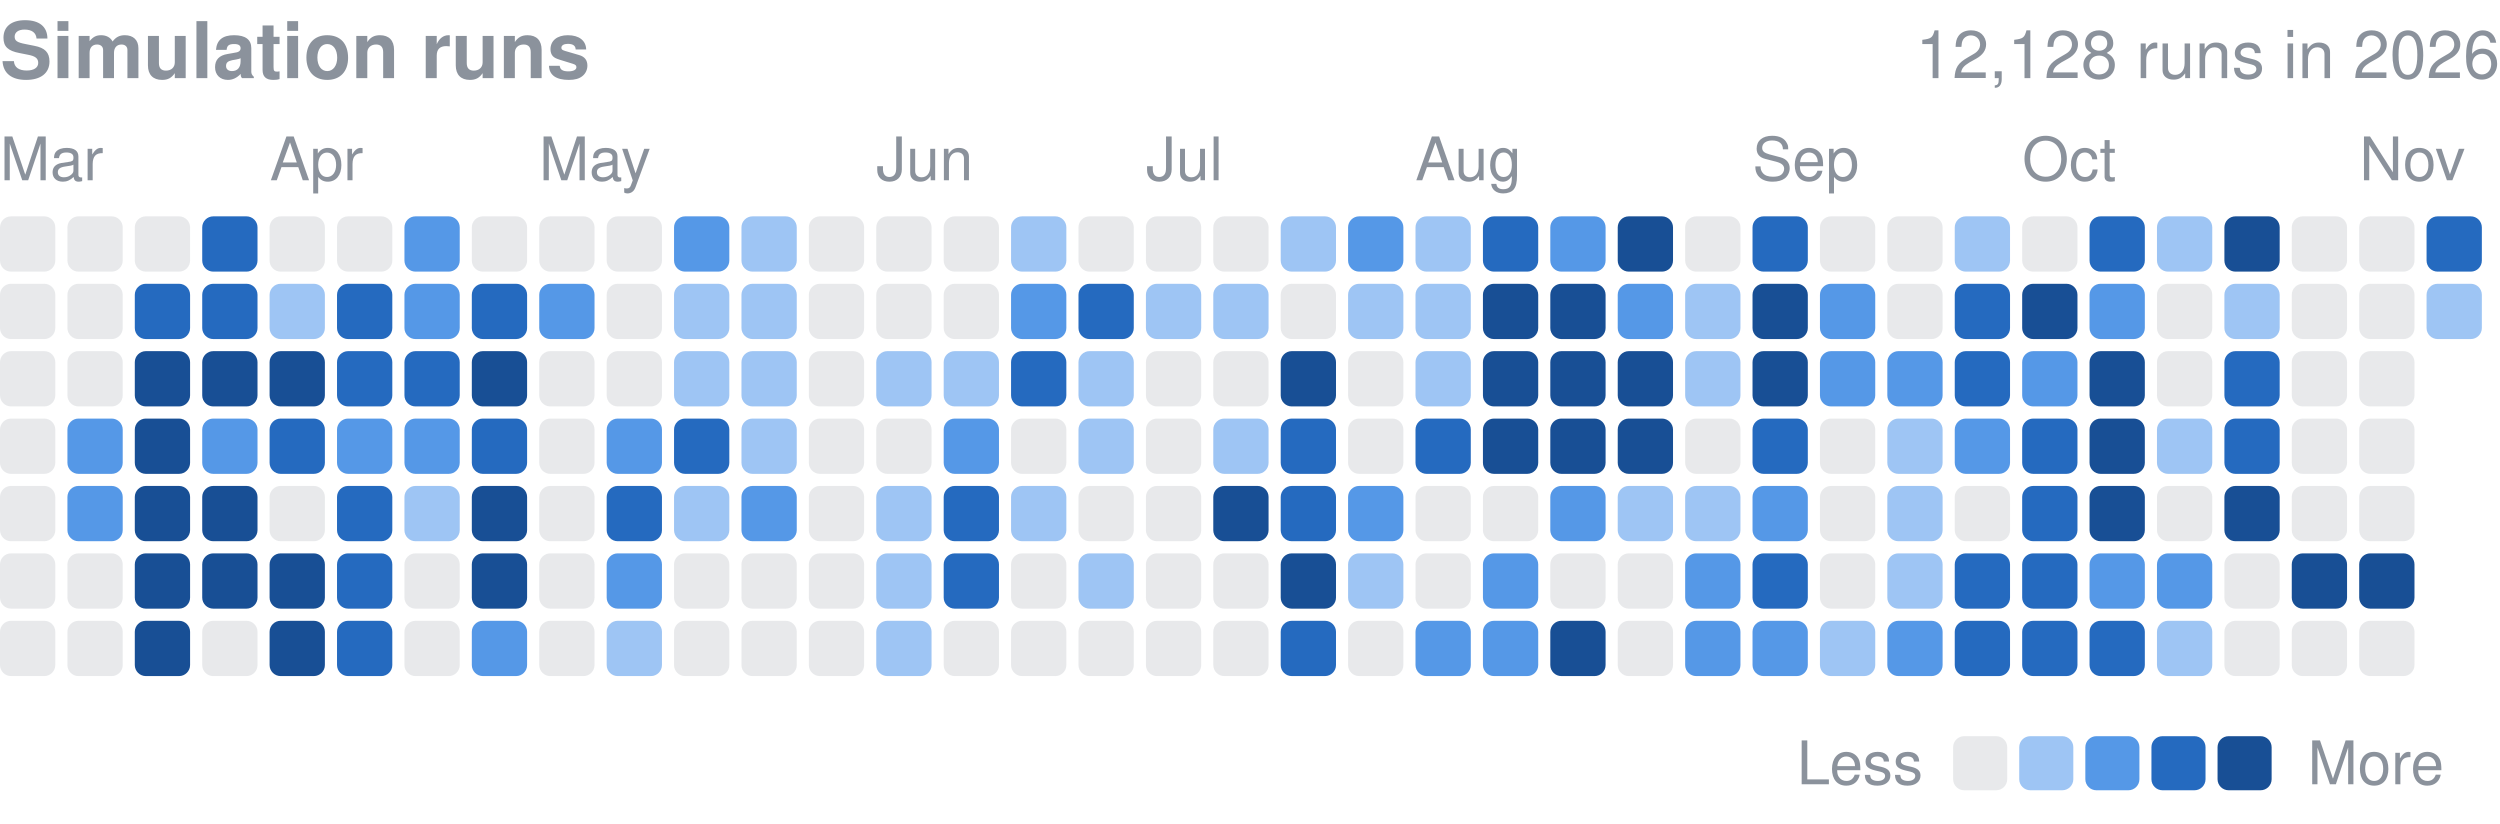
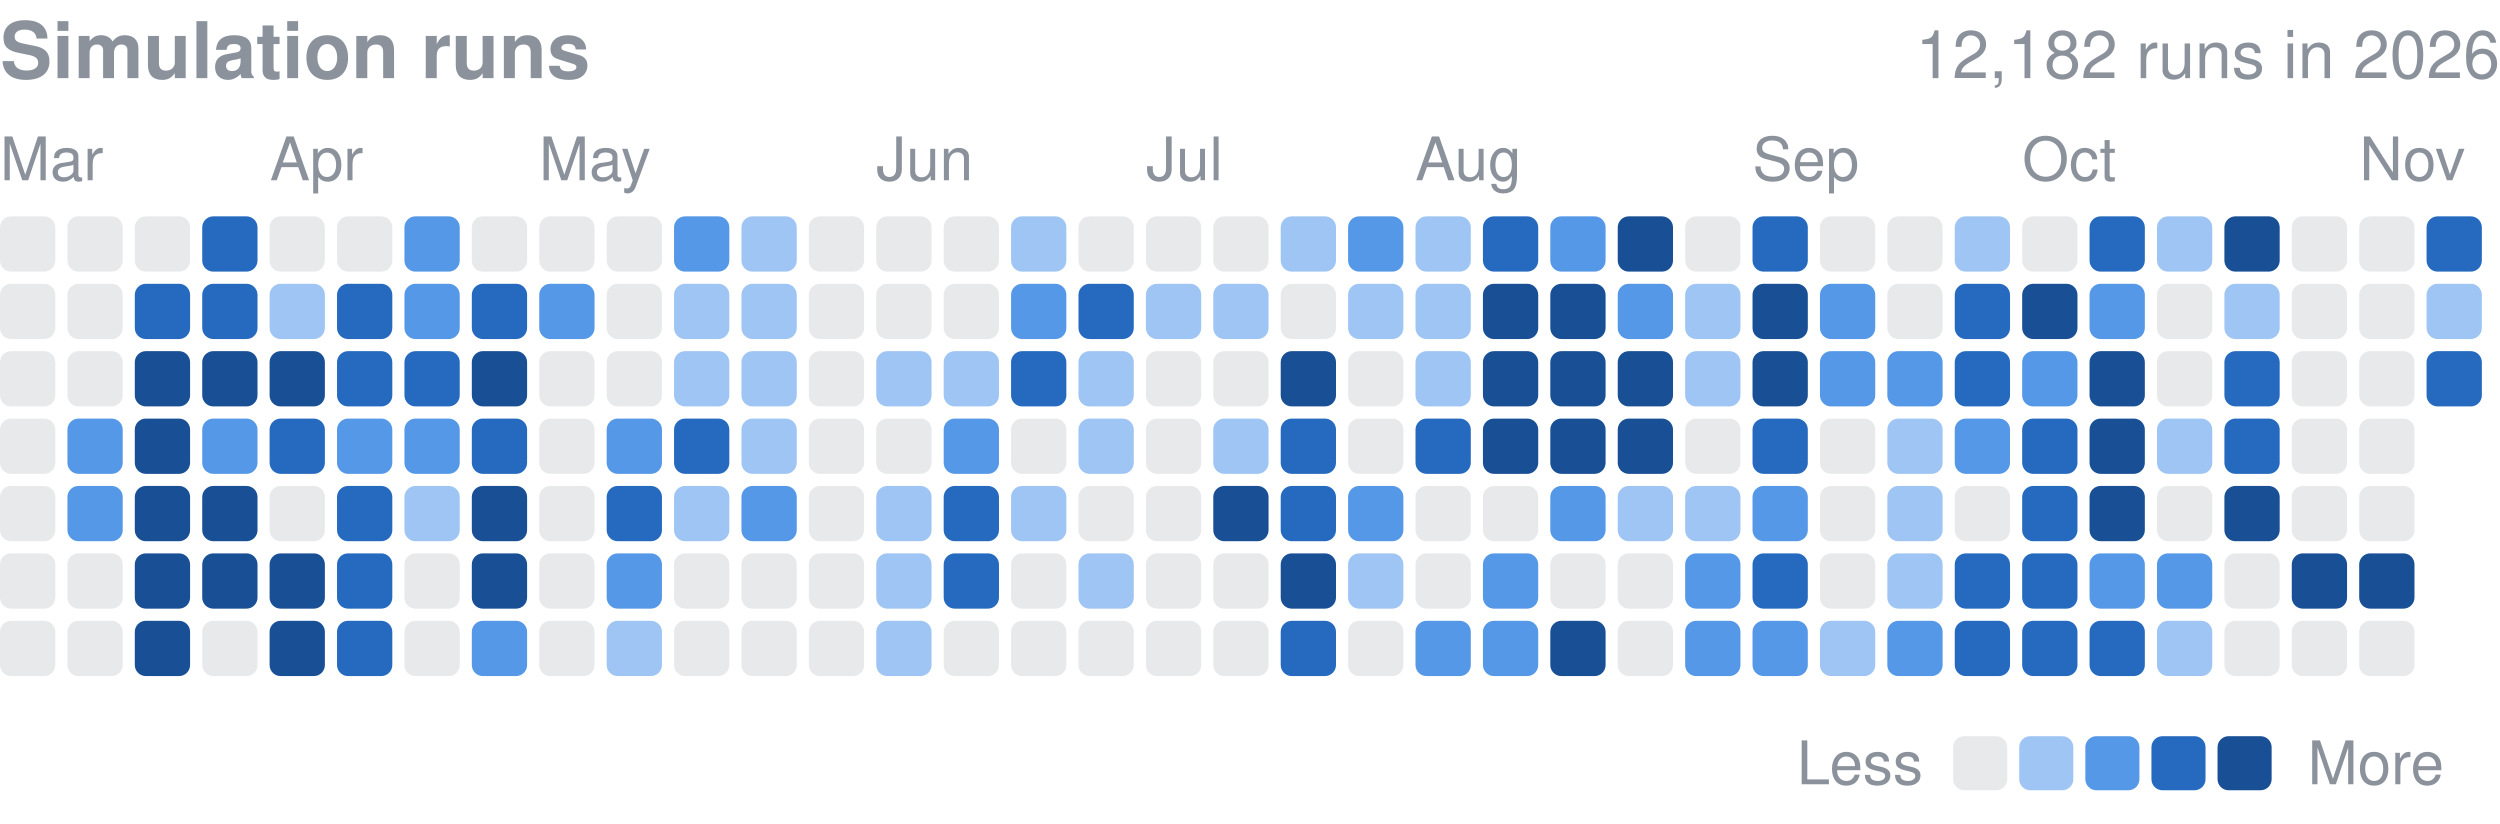
<svg xmlns="http://www.w3.org/2000/svg" width="416" height="137" viewBox="0 0 416 137" role="img" aria-label="Finished simulation runs per day in 2026">
  <style>text{font-family:-apple-system,BlinkMacSystemFont,"Segoe UI",Helvetica,Arial,sans-serif}</style>
  <text x="0" y="13" font-size="13" font-weight="600" fill="#8b929c">Simulation runs</text>
-   <text x="416" y="13" font-size="11" fill="#8b929c" text-anchor="end">12,128 runs in 2026</text>
+   <text x="416" y="13" font-size="11" fill="#8b929c" text-anchor="end">12,182 runs in 2026</text>
  <text x="0.0" y="30" font-size="10" fill="#8b929c">Mar</text>
  <text x="44.9" y="30" font-size="10" fill="#8b929c">Apr</text>
  <text x="89.7" y="30" font-size="10" fill="#8b929c">May</text>
  <text x="145.8" y="30" font-size="10" fill="#8b929c">Jun</text>
  <text x="190.7" y="30" font-size="10" fill="#8b929c">Jul</text>
  <text x="235.5" y="30" font-size="10" fill="#8b929c">Aug</text>
  <text x="291.6" y="30" font-size="10" fill="#8b929c">Sep</text>
  <text x="336.5" y="30" font-size="10" fill="#8b929c">Oct</text>
  <text x="392.6" y="30" font-size="10" fill="#8b929c">Nov</text>
  <rect x="0.00" y="36.00" width="9.2" height="9.2" rx="1.84" fill="#8b929c" opacity="0.2" />
  <rect x="0.00" y="47.22" width="9.2" height="9.2" rx="1.84" fill="#8b929c" opacity="0.2" />
  <rect x="0.00" y="58.43" width="9.2" height="9.2" rx="1.84" fill="#8b929c" opacity="0.2" />
  <rect x="0.00" y="69.65" width="9.2" height="9.2" rx="1.84" fill="#8b929c" opacity="0.2" />
  <rect x="0.00" y="80.86" width="9.2" height="9.2" rx="1.84" fill="#8b929c" opacity="0.2" />
  <rect x="0.00" y="92.08" width="9.2" height="9.2" rx="1.84" fill="#8b929c" opacity="0.2" />
  <rect x="0.00" y="103.30" width="9.2" height="9.2" rx="1.84" fill="#8b929c" opacity="0.2" />
  <rect x="11.22" y="36.00" width="9.2" height="9.2" rx="1.84" fill="#8b929c" opacity="0.2" />
  <rect x="11.22" y="47.22" width="9.2" height="9.2" rx="1.84" fill="#8b929c" opacity="0.2" />
  <rect x="11.22" y="58.43" width="9.2" height="9.2" rx="1.84" fill="#8b929c" opacity="0.2" />
  <rect x="11.22" y="69.65" width="9.2" height="9.2" rx="1.84" fill="#5598e7" />
  <rect x="11.22" y="80.86" width="9.2" height="9.2" rx="1.84" fill="#5598e7" />
  <rect x="11.22" y="92.08" width="9.2" height="9.2" rx="1.84" fill="#8b929c" opacity="0.2" />
  <rect x="11.22" y="103.30" width="9.2" height="9.2" rx="1.84" fill="#8b929c" opacity="0.2" />
  <rect x="22.43" y="36.00" width="9.2" height="9.2" rx="1.84" fill="#8b929c" opacity="0.2" />
  <rect x="22.43" y="47.22" width="9.2" height="9.2" rx="1.84" fill="#256abf" />
  <rect x="22.43" y="58.43" width="9.2" height="9.2" rx="1.84" fill="#184f95" />
  <rect x="22.43" y="69.65" width="9.2" height="9.2" rx="1.84" fill="#184f95" />
  <rect x="22.43" y="80.86" width="9.2" height="9.2" rx="1.84" fill="#184f95" />
  <rect x="22.43" y="92.08" width="9.2" height="9.2" rx="1.84" fill="#184f95" />
  <rect x="22.43" y="103.30" width="9.2" height="9.2" rx="1.84" fill="#184f95" />
  <rect x="33.65" y="36.00" width="9.2" height="9.2" rx="1.84" fill="#256abf" />
  <rect x="33.65" y="47.22" width="9.2" height="9.2" rx="1.84" fill="#256abf" />
  <rect x="33.65" y="58.43" width="9.2" height="9.2" rx="1.84" fill="#184f95" />
  <rect x="33.65" y="69.65" width="9.2" height="9.2" rx="1.84" fill="#5598e7" />
  <rect x="33.65" y="80.86" width="9.2" height="9.2" rx="1.84" fill="#184f95" />
  <rect x="33.65" y="92.08" width="9.2" height="9.2" rx="1.84" fill="#184f95" />
  <rect x="33.65" y="103.30" width="9.2" height="9.2" rx="1.84" fill="#8b929c" opacity="0.2" />
  <rect x="44.86" y="36.00" width="9.2" height="9.2" rx="1.84" fill="#8b929c" opacity="0.2" />
  <rect x="44.86" y="47.22" width="9.2" height="9.2" rx="1.84" fill="#9ec5f4" />
  <rect x="44.86" y="58.43" width="9.2" height="9.2" rx="1.84" fill="#184f95" />
  <rect x="44.86" y="69.65" width="9.2" height="9.2" rx="1.84" fill="#256abf" />
  <rect x="44.86" y="80.86" width="9.2" height="9.2" rx="1.84" fill="#8b929c" opacity="0.2" />
  <rect x="44.86" y="92.08" width="9.2" height="9.2" rx="1.84" fill="#184f95" />
  <rect x="44.86" y="103.30" width="9.2" height="9.2" rx="1.84" fill="#184f95" />
  <rect x="56.08" y="36.00" width="9.2" height="9.2" rx="1.84" fill="#8b929c" opacity="0.2" />
  <rect x="56.08" y="47.22" width="9.2" height="9.2" rx="1.84" fill="#256abf" />
  <rect x="56.08" y="58.43" width="9.2" height="9.2" rx="1.84" fill="#256abf" />
  <rect x="56.08" y="69.65" width="9.2" height="9.2" rx="1.84" fill="#5598e7" />
  <rect x="56.08" y="80.86" width="9.2" height="9.2" rx="1.84" fill="#256abf" />
  <rect x="56.08" y="92.08" width="9.2" height="9.2" rx="1.84" fill="#256abf" />
  <rect x="56.08" y="103.30" width="9.2" height="9.2" rx="1.84" fill="#256abf" />
  <rect x="67.30" y="36.00" width="9.2" height="9.2" rx="1.84" fill="#5598e7" />
  <rect x="67.30" y="47.22" width="9.2" height="9.2" rx="1.84" fill="#5598e7" />
  <rect x="67.30" y="58.43" width="9.2" height="9.2" rx="1.84" fill="#256abf" />
  <rect x="67.30" y="69.65" width="9.2" height="9.2" rx="1.84" fill="#5598e7" />
  <rect x="67.30" y="80.86" width="9.2" height="9.2" rx="1.84" fill="#9ec5f4" />
  <rect x="67.30" y="92.08" width="9.2" height="9.2" rx="1.84" fill="#8b929c" opacity="0.2" />
  <rect x="67.30" y="103.30" width="9.2" height="9.2" rx="1.84" fill="#8b929c" opacity="0.2" />
  <rect x="78.51" y="36.00" width="9.2" height="9.2" rx="1.84" fill="#8b929c" opacity="0.2" />
  <rect x="78.51" y="47.22" width="9.2" height="9.2" rx="1.84" fill="#256abf" />
  <rect x="78.51" y="58.43" width="9.2" height="9.2" rx="1.84" fill="#184f95" />
  <rect x="78.51" y="69.65" width="9.2" height="9.2" rx="1.84" fill="#256abf" />
  <rect x="78.51" y="80.86" width="9.2" height="9.2" rx="1.84" fill="#184f95" />
  <rect x="78.51" y="92.08" width="9.2" height="9.2" rx="1.84" fill="#184f95" />
  <rect x="78.51" y="103.30" width="9.2" height="9.2" rx="1.84" fill="#5598e7" />
  <rect x="89.73" y="36.00" width="9.2" height="9.2" rx="1.84" fill="#8b929c" opacity="0.2" />
  <rect x="89.73" y="47.22" width="9.2" height="9.2" rx="1.84" fill="#5598e7" />
  <rect x="89.73" y="58.43" width="9.2" height="9.2" rx="1.84" fill="#8b929c" opacity="0.2" />
  <rect x="89.73" y="69.65" width="9.2" height="9.2" rx="1.84" fill="#8b929c" opacity="0.2" />
  <rect x="89.73" y="80.86" width="9.2" height="9.2" rx="1.84" fill="#8b929c" opacity="0.2" />
  <rect x="89.73" y="92.08" width="9.2" height="9.2" rx="1.84" fill="#8b929c" opacity="0.2" />
  <rect x="89.73" y="103.30" width="9.2" height="9.2" rx="1.84" fill="#8b929c" opacity="0.2" />
  <rect x="100.95" y="36.00" width="9.2" height="9.2" rx="1.84" fill="#8b929c" opacity="0.2" />
  <rect x="100.95" y="47.22" width="9.2" height="9.2" rx="1.84" fill="#8b929c" opacity="0.2" />
  <rect x="100.95" y="58.43" width="9.2" height="9.2" rx="1.84" fill="#8b929c" opacity="0.2" />
  <rect x="100.95" y="69.65" width="9.2" height="9.2" rx="1.84" fill="#5598e7" />
  <rect x="100.95" y="80.86" width="9.2" height="9.2" rx="1.84" fill="#256abf" />
  <rect x="100.95" y="92.08" width="9.2" height="9.2" rx="1.84" fill="#5598e7" />
  <rect x="100.95" y="103.30" width="9.2" height="9.2" rx="1.84" fill="#9ec5f4" />
  <rect x="112.16" y="36.00" width="9.2" height="9.2" rx="1.84" fill="#5598e7" />
  <rect x="112.16" y="47.22" width="9.2" height="9.2" rx="1.84" fill="#9ec5f4" />
  <rect x="112.16" y="58.43" width="9.2" height="9.2" rx="1.84" fill="#9ec5f4" />
  <rect x="112.16" y="69.65" width="9.2" height="9.2" rx="1.84" fill="#256abf" />
  <rect x="112.16" y="80.86" width="9.2" height="9.2" rx="1.84" fill="#9ec5f4" />
  <rect x="112.16" y="92.08" width="9.2" height="9.2" rx="1.84" fill="#8b929c" opacity="0.2" />
  <rect x="112.16" y="103.30" width="9.2" height="9.2" rx="1.84" fill="#8b929c" opacity="0.2" />
  <rect x="123.38" y="36.00" width="9.2" height="9.2" rx="1.84" fill="#9ec5f4" />
  <rect x="123.38" y="47.22" width="9.2" height="9.2" rx="1.84" fill="#9ec5f4" />
  <rect x="123.38" y="58.43" width="9.2" height="9.2" rx="1.84" fill="#9ec5f4" />
  <rect x="123.38" y="69.65" width="9.2" height="9.2" rx="1.84" fill="#9ec5f4" />
  <rect x="123.38" y="80.86" width="9.2" height="9.2" rx="1.84" fill="#5598e7" />
  <rect x="123.38" y="92.08" width="9.2" height="9.2" rx="1.84" fill="#8b929c" opacity="0.2" />
  <rect x="123.38" y="103.30" width="9.2" height="9.2" rx="1.84" fill="#8b929c" opacity="0.2" />
  <rect x="134.59" y="36.00" width="9.2" height="9.2" rx="1.84" fill="#8b929c" opacity="0.2" />
  <rect x="134.59" y="47.22" width="9.2" height="9.2" rx="1.84" fill="#8b929c" opacity="0.2" />
  <rect x="134.59" y="58.43" width="9.2" height="9.2" rx="1.84" fill="#8b929c" opacity="0.2" />
  <rect x="134.59" y="69.65" width="9.2" height="9.2" rx="1.84" fill="#8b929c" opacity="0.2" />
  <rect x="134.59" y="80.86" width="9.2" height="9.2" rx="1.84" fill="#8b929c" opacity="0.2" />
  <rect x="134.59" y="92.08" width="9.2" height="9.2" rx="1.84" fill="#8b929c" opacity="0.2" />
  <rect x="134.59" y="103.30" width="9.2" height="9.2" rx="1.84" fill="#8b929c" opacity="0.2" />
  <rect x="145.81" y="36.00" width="9.2" height="9.2" rx="1.84" fill="#8b929c" opacity="0.2" />
  <rect x="145.81" y="47.22" width="9.2" height="9.2" rx="1.84" fill="#8b929c" opacity="0.2" />
  <rect x="145.81" y="58.43" width="9.2" height="9.2" rx="1.84" fill="#9ec5f4" />
  <rect x="145.81" y="69.65" width="9.2" height="9.2" rx="1.84" fill="#8b929c" opacity="0.2" />
  <rect x="145.81" y="80.86" width="9.2" height="9.2" rx="1.84" fill="#9ec5f4" />
  <rect x="145.81" y="92.08" width="9.2" height="9.2" rx="1.84" fill="#9ec5f4" />
  <rect x="145.81" y="103.30" width="9.2" height="9.2" rx="1.84" fill="#9ec5f4" />
  <rect x="157.03" y="36.00" width="9.2" height="9.2" rx="1.84" fill="#8b929c" opacity="0.2" />
  <rect x="157.03" y="47.22" width="9.2" height="9.2" rx="1.84" fill="#8b929c" opacity="0.2" />
  <rect x="157.03" y="58.43" width="9.2" height="9.2" rx="1.84" fill="#9ec5f4" />
  <rect x="157.03" y="69.65" width="9.2" height="9.2" rx="1.84" fill="#5598e7" />
  <rect x="157.03" y="80.86" width="9.2" height="9.2" rx="1.84" fill="#256abf" />
  <rect x="157.03" y="92.08" width="9.2" height="9.2" rx="1.84" fill="#256abf" />
  <rect x="157.03" y="103.30" width="9.2" height="9.2" rx="1.84" fill="#8b929c" opacity="0.2" />
  <rect x="168.24" y="36.00" width="9.2" height="9.2" rx="1.84" fill="#9ec5f4" />
  <rect x="168.24" y="47.22" width="9.2" height="9.2" rx="1.84" fill="#5598e7" />
  <rect x="168.24" y="58.43" width="9.2" height="9.2" rx="1.84" fill="#256abf" />
  <rect x="168.24" y="69.65" width="9.2" height="9.2" rx="1.84" fill="#8b929c" opacity="0.2" />
  <rect x="168.24" y="80.86" width="9.2" height="9.2" rx="1.84" fill="#9ec5f4" />
  <rect x="168.24" y="92.08" width="9.2" height="9.2" rx="1.84" fill="#8b929c" opacity="0.2" />
  <rect x="168.24" y="103.30" width="9.2" height="9.2" rx="1.84" fill="#8b929c" opacity="0.2" />
  <rect x="179.46" y="36.00" width="9.2" height="9.2" rx="1.84" fill="#8b929c" opacity="0.2" />
  <rect x="179.46" y="47.22" width="9.2" height="9.2" rx="1.84" fill="#256abf" />
  <rect x="179.46" y="58.43" width="9.2" height="9.2" rx="1.84" fill="#9ec5f4" />
  <rect x="179.46" y="69.65" width="9.2" height="9.2" rx="1.84" fill="#9ec5f4" />
  <rect x="179.46" y="80.86" width="9.2" height="9.2" rx="1.84" fill="#8b929c" opacity="0.2" />
  <rect x="179.46" y="92.08" width="9.2" height="9.2" rx="1.84" fill="#9ec5f4" />
  <rect x="179.46" y="103.30" width="9.2" height="9.2" rx="1.84" fill="#8b929c" opacity="0.2" />
  <rect x="190.68" y="36.00" width="9.2" height="9.2" rx="1.84" fill="#8b929c" opacity="0.2" />
  <rect x="190.68" y="47.22" width="9.2" height="9.2" rx="1.84" fill="#9ec5f4" />
  <rect x="190.68" y="58.43" width="9.2" height="9.2" rx="1.84" fill="#8b929c" opacity="0.2" />
  <rect x="190.68" y="69.65" width="9.2" height="9.2" rx="1.84" fill="#8b929c" opacity="0.2" />
  <rect x="190.68" y="80.86" width="9.2" height="9.2" rx="1.84" fill="#8b929c" opacity="0.2" />
  <rect x="190.68" y="92.08" width="9.2" height="9.2" rx="1.84" fill="#8b929c" opacity="0.2" />
  <rect x="190.68" y="103.30" width="9.2" height="9.2" rx="1.84" fill="#8b929c" opacity="0.2" />
  <rect x="201.89" y="36.00" width="9.2" height="9.2" rx="1.84" fill="#8b929c" opacity="0.2" />
  <rect x="201.89" y="47.22" width="9.2" height="9.2" rx="1.84" fill="#9ec5f4" />
  <rect x="201.89" y="58.43" width="9.2" height="9.2" rx="1.84" fill="#8b929c" opacity="0.2" />
  <rect x="201.89" y="69.65" width="9.2" height="9.2" rx="1.84" fill="#9ec5f4" />
  <rect x="201.89" y="80.86" width="9.2" height="9.2" rx="1.84" fill="#184f95" />
  <rect x="201.89" y="92.08" width="9.2" height="9.2" rx="1.84" fill="#8b929c" opacity="0.2" />
  <rect x="201.89" y="103.30" width="9.2" height="9.2" rx="1.84" fill="#8b929c" opacity="0.2" />
  <rect x="213.11" y="36.00" width="9.2" height="9.2" rx="1.84" fill="#9ec5f4" />
  <rect x="213.11" y="47.22" width="9.2" height="9.2" rx="1.84" fill="#8b929c" opacity="0.2" />
  <rect x="213.11" y="58.43" width="9.2" height="9.2" rx="1.84" fill="#184f95" />
  <rect x="213.11" y="69.65" width="9.2" height="9.2" rx="1.84" fill="#256abf" />
  <rect x="213.11" y="80.86" width="9.2" height="9.2" rx="1.84" fill="#256abf" />
  <rect x="213.11" y="92.08" width="9.2" height="9.2" rx="1.84" fill="#184f95" />
  <rect x="213.11" y="103.30" width="9.2" height="9.2" rx="1.84" fill="#256abf" />
  <rect x="224.32" y="36.00" width="9.2" height="9.2" rx="1.84" fill="#5598e7" />
  <rect x="224.32" y="47.22" width="9.2" height="9.2" rx="1.84" fill="#9ec5f4" />
  <rect x="224.32" y="58.43" width="9.2" height="9.2" rx="1.84" fill="#8b929c" opacity="0.2" />
  <rect x="224.32" y="69.65" width="9.2" height="9.2" rx="1.84" fill="#8b929c" opacity="0.2" />
  <rect x="224.32" y="80.86" width="9.2" height="9.2" rx="1.84" fill="#5598e7" />
  <rect x="224.32" y="92.08" width="9.2" height="9.2" rx="1.84" fill="#9ec5f4" />
  <rect x="224.32" y="103.30" width="9.2" height="9.2" rx="1.84" fill="#8b929c" opacity="0.2" />
  <rect x="235.54" y="36.00" width="9.2" height="9.2" rx="1.84" fill="#9ec5f4" />
  <rect x="235.54" y="47.22" width="9.2" height="9.2" rx="1.84" fill="#9ec5f4" />
  <rect x="235.54" y="58.43" width="9.2" height="9.2" rx="1.84" fill="#9ec5f4" />
  <rect x="235.54" y="69.65" width="9.2" height="9.2" rx="1.84" fill="#256abf" />
  <rect x="235.54" y="80.86" width="9.2" height="9.2" rx="1.84" fill="#8b929c" opacity="0.2" />
  <rect x="235.54" y="92.08" width="9.2" height="9.2" rx="1.84" fill="#8b929c" opacity="0.2" />
  <rect x="235.54" y="103.30" width="9.2" height="9.2" rx="1.84" fill="#5598e7" />
  <rect x="246.76" y="36.00" width="9.2" height="9.2" rx="1.84" fill="#256abf" />
  <rect x="246.76" y="47.22" width="9.2" height="9.2" rx="1.84" fill="#184f95" />
  <rect x="246.76" y="58.43" width="9.2" height="9.2" rx="1.84" fill="#184f95" />
  <rect x="246.76" y="69.65" width="9.2" height="9.2" rx="1.84" fill="#184f95" />
  <rect x="246.76" y="80.86" width="9.2" height="9.2" rx="1.84" fill="#8b929c" opacity="0.2" />
  <rect x="246.76" y="92.08" width="9.2" height="9.2" rx="1.84" fill="#5598e7" />
  <rect x="246.76" y="103.30" width="9.2" height="9.2" rx="1.84" fill="#5598e7" />
  <rect x="257.97" y="36.00" width="9.2" height="9.2" rx="1.84" fill="#5598e7" />
  <rect x="257.97" y="47.22" width="9.2" height="9.2" rx="1.84" fill="#184f95" />
  <rect x="257.97" y="58.43" width="9.2" height="9.2" rx="1.84" fill="#184f95" />
  <rect x="257.97" y="69.65" width="9.2" height="9.2" rx="1.84" fill="#184f95" />
  <rect x="257.97" y="80.86" width="9.2" height="9.2" rx="1.84" fill="#5598e7" />
  <rect x="257.97" y="92.08" width="9.2" height="9.2" rx="1.84" fill="#8b929c" opacity="0.2" />
  <rect x="257.97" y="103.30" width="9.2" height="9.2" rx="1.84" fill="#184f95" />
  <rect x="269.19" y="36.00" width="9.2" height="9.2" rx="1.84" fill="#184f95" />
  <rect x="269.19" y="47.22" width="9.2" height="9.2" rx="1.84" fill="#5598e7" />
  <rect x="269.19" y="58.43" width="9.2" height="9.2" rx="1.84" fill="#184f95" />
  <rect x="269.19" y="69.65" width="9.2" height="9.2" rx="1.84" fill="#184f95" />
  <rect x="269.19" y="80.86" width="9.2" height="9.2" rx="1.84" fill="#9ec5f4" />
  <rect x="269.19" y="92.08" width="9.2" height="9.2" rx="1.84" fill="#8b929c" opacity="0.2" />
  <rect x="269.19" y="103.30" width="9.2" height="9.2" rx="1.84" fill="#8b929c" opacity="0.2" />
  <rect x="280.41" y="36.00" width="9.2" height="9.2" rx="1.84" fill="#8b929c" opacity="0.2" />
  <rect x="280.41" y="47.22" width="9.2" height="9.2" rx="1.84" fill="#9ec5f4" />
  <rect x="280.41" y="58.43" width="9.2" height="9.2" rx="1.84" fill="#9ec5f4" />
  <rect x="280.41" y="69.65" width="9.2" height="9.2" rx="1.84" fill="#8b929c" opacity="0.2" />
  <rect x="280.41" y="80.86" width="9.2" height="9.2" rx="1.84" fill="#9ec5f4" />
  <rect x="280.41" y="92.08" width="9.2" height="9.2" rx="1.84" fill="#5598e7" />
  <rect x="280.41" y="103.30" width="9.2" height="9.2" rx="1.84" fill="#5598e7" />
  <rect x="291.62" y="36.00" width="9.2" height="9.2" rx="1.84" fill="#256abf" />
  <rect x="291.62" y="47.22" width="9.2" height="9.2" rx="1.84" fill="#184f95" />
  <rect x="291.62" y="58.43" width="9.2" height="9.2" rx="1.84" fill="#184f95" />
  <rect x="291.62" y="69.65" width="9.2" height="9.2" rx="1.84" fill="#256abf" />
  <rect x="291.62" y="80.86" width="9.2" height="9.2" rx="1.84" fill="#5598e7" />
  <rect x="291.62" y="92.08" width="9.2" height="9.2" rx="1.84" fill="#256abf" />
  <rect x="291.62" y="103.30" width="9.2" height="9.2" rx="1.84" fill="#5598e7" />
  <rect x="302.84" y="36.00" width="9.2" height="9.2" rx="1.84" fill="#8b929c" opacity="0.2" />
  <rect x="302.84" y="47.22" width="9.2" height="9.2" rx="1.84" fill="#5598e7" />
  <rect x="302.84" y="58.43" width="9.2" height="9.2" rx="1.84" fill="#5598e7" />
  <rect x="302.84" y="69.65" width="9.2" height="9.2" rx="1.84" fill="#8b929c" opacity="0.2" />
  <rect x="302.84" y="80.86" width="9.2" height="9.2" rx="1.84" fill="#8b929c" opacity="0.2" />
  <rect x="302.84" y="92.08" width="9.2" height="9.2" rx="1.84" fill="#8b929c" opacity="0.2" />
  <rect x="302.84" y="103.30" width="9.2" height="9.2" rx="1.84" fill="#9ec5f4" />
  <rect x="314.05" y="36.00" width="9.2" height="9.2" rx="1.84" fill="#8b929c" opacity="0.2" />
  <rect x="314.05" y="47.22" width="9.2" height="9.2" rx="1.84" fill="#8b929c" opacity="0.2" />
  <rect x="314.05" y="58.43" width="9.2" height="9.2" rx="1.84" fill="#5598e7" />
  <rect x="314.05" y="69.65" width="9.2" height="9.2" rx="1.84" fill="#9ec5f4" />
  <rect x="314.05" y="80.86" width="9.2" height="9.2" rx="1.84" fill="#9ec5f4" />
  <rect x="314.05" y="92.08" width="9.2" height="9.2" rx="1.84" fill="#9ec5f4" />
  <rect x="314.05" y="103.30" width="9.2" height="9.2" rx="1.84" fill="#5598e7" />
  <rect x="325.27" y="36.00" width="9.2" height="9.2" rx="1.84" fill="#9ec5f4" />
  <rect x="325.27" y="47.22" width="9.2" height="9.2" rx="1.84" fill="#256abf" />
  <rect x="325.27" y="58.43" width="9.2" height="9.2" rx="1.84" fill="#256abf" />
  <rect x="325.27" y="69.65" width="9.2" height="9.2" rx="1.84" fill="#5598e7" />
  <rect x="325.27" y="80.86" width="9.2" height="9.2" rx="1.84" fill="#8b929c" opacity="0.2" />
  <rect x="325.27" y="92.08" width="9.2" height="9.2" rx="1.84" fill="#256abf" />
  <rect x="325.27" y="103.30" width="9.2" height="9.2" rx="1.84" fill="#256abf" />
  <rect x="336.49" y="36.00" width="9.2" height="9.2" rx="1.84" fill="#8b929c" opacity="0.2" />
  <rect x="336.49" y="47.22" width="9.2" height="9.2" rx="1.84" fill="#184f95" />
  <rect x="336.49" y="58.43" width="9.2" height="9.2" rx="1.84" fill="#5598e7" />
  <rect x="336.49" y="69.65" width="9.2" height="9.2" rx="1.84" fill="#256abf" />
  <rect x="336.49" y="80.86" width="9.2" height="9.2" rx="1.84" fill="#256abf" />
  <rect x="336.49" y="92.08" width="9.2" height="9.2" rx="1.84" fill="#256abf" />
  <rect x="336.49" y="103.30" width="9.2" height="9.2" rx="1.84" fill="#256abf" />
  <rect x="347.70" y="36.00" width="9.2" height="9.2" rx="1.84" fill="#256abf" />
  <rect x="347.70" y="47.22" width="9.2" height="9.2" rx="1.84" fill="#5598e7" />
  <rect x="347.70" y="58.43" width="9.2" height="9.2" rx="1.84" fill="#184f95" />
  <rect x="347.70" y="69.65" width="9.2" height="9.2" rx="1.84" fill="#184f95" />
  <rect x="347.70" y="80.86" width="9.2" height="9.2" rx="1.84" fill="#184f95" />
  <rect x="347.70" y="92.08" width="9.2" height="9.2" rx="1.84" fill="#5598e7" />
  <rect x="347.70" y="103.30" width="9.2" height="9.2" rx="1.84" fill="#256abf" />
  <rect x="358.92" y="36.00" width="9.2" height="9.2" rx="1.84" fill="#9ec5f4" />
  <rect x="358.92" y="47.22" width="9.2" height="9.2" rx="1.84" fill="#8b929c" opacity="0.2" />
  <rect x="358.92" y="58.43" width="9.2" height="9.2" rx="1.84" fill="#8b929c" opacity="0.2" />
  <rect x="358.92" y="69.65" width="9.2" height="9.2" rx="1.84" fill="#9ec5f4" />
  <rect x="358.92" y="80.86" width="9.2" height="9.2" rx="1.84" fill="#8b929c" opacity="0.2" />
  <rect x="358.92" y="92.08" width="9.2" height="9.2" rx="1.84" fill="#5598e7" />
  <rect x="358.92" y="103.30" width="9.2" height="9.2" rx="1.84" fill="#9ec5f4" />
  <rect x="370.14" y="36.00" width="9.2" height="9.2" rx="1.84" fill="#184f95" />
  <rect x="370.14" y="47.22" width="9.2" height="9.2" rx="1.84" fill="#9ec5f4" />
  <rect x="370.14" y="58.43" width="9.2" height="9.2" rx="1.84" fill="#256abf" />
  <rect x="370.14" y="69.65" width="9.2" height="9.2" rx="1.84" fill="#256abf" />
  <rect x="370.14" y="80.86" width="9.2" height="9.2" rx="1.84" fill="#184f95" />
  <rect x="370.14" y="92.08" width="9.2" height="9.2" rx="1.84" fill="#8b929c" opacity="0.2" />
  <rect x="370.14" y="103.30" width="9.2" height="9.2" rx="1.84" fill="#8b929c" opacity="0.2" />
  <rect x="381.35" y="36.00" width="9.2" height="9.2" rx="1.84" fill="#8b929c" opacity="0.2" />
  <rect x="381.35" y="47.22" width="9.2" height="9.2" rx="1.84" fill="#8b929c" opacity="0.2" />
  <rect x="381.35" y="58.43" width="9.2" height="9.2" rx="1.84" fill="#8b929c" opacity="0.2" />
  <rect x="381.35" y="69.65" width="9.2" height="9.2" rx="1.84" fill="#8b929c" opacity="0.2" />
  <rect x="381.35" y="80.86" width="9.2" height="9.2" rx="1.84" fill="#8b929c" opacity="0.2" />
  <rect x="381.35" y="92.08" width="9.2" height="9.2" rx="1.84" fill="#184f95" />
  <rect x="381.35" y="103.30" width="9.2" height="9.2" rx="1.84" fill="#8b929c" opacity="0.2" />
  <rect x="392.57" y="36.00" width="9.2" height="9.2" rx="1.84" fill="#8b929c" opacity="0.2" />
  <rect x="392.57" y="47.22" width="9.2" height="9.2" rx="1.84" fill="#8b929c" opacity="0.2" />
  <rect x="392.57" y="58.43" width="9.2" height="9.2" rx="1.84" fill="#8b929c" opacity="0.2" />
  <rect x="392.57" y="69.65" width="9.2" height="9.2" rx="1.84" fill="#8b929c" opacity="0.2" />
  <rect x="392.57" y="80.86" width="9.2" height="9.2" rx="1.84" fill="#8b929c" opacity="0.2" />
  <rect x="392.57" y="92.08" width="9.2" height="9.2" rx="1.84" fill="#184f95" />
  <rect x="392.57" y="103.30" width="9.2" height="9.2" rx="1.84" fill="#8b929c" opacity="0.2" />
  <rect x="403.78" y="36.00" width="9.2" height="9.2" rx="1.84" fill="#256abf" />
  <rect x="403.78" y="47.22" width="9.2" height="9.2" rx="1.84" fill="#9ec5f4" />
+   <rect x="403.78" y="58.43" width="9.2" height="9.2" rx="1.84" fill="#256abf" />
  <text x="299" y="130.5" font-size="10" fill="#8b929c">Less</text>
  <rect x="325" y="122.5" width="9" height="9" rx="1.84" fill="#8b929c" opacity="0.2" />
  <rect x="336.0" y="122.5" width="9" height="9" rx="1.84" fill="#9ec5f4" />
  <rect x="347.0" y="122.5" width="9" height="9" rx="1.84" fill="#5598e7" />
  <rect x="358.0" y="122.5" width="9" height="9" rx="1.84" fill="#256abf" />
  <rect x="369.0" y="122.5" width="9" height="9" rx="1.84" fill="#184f95" />
  <text x="384.0" y="130.5" font-size="10" fill="#8b929c">More</text>
</svg>
